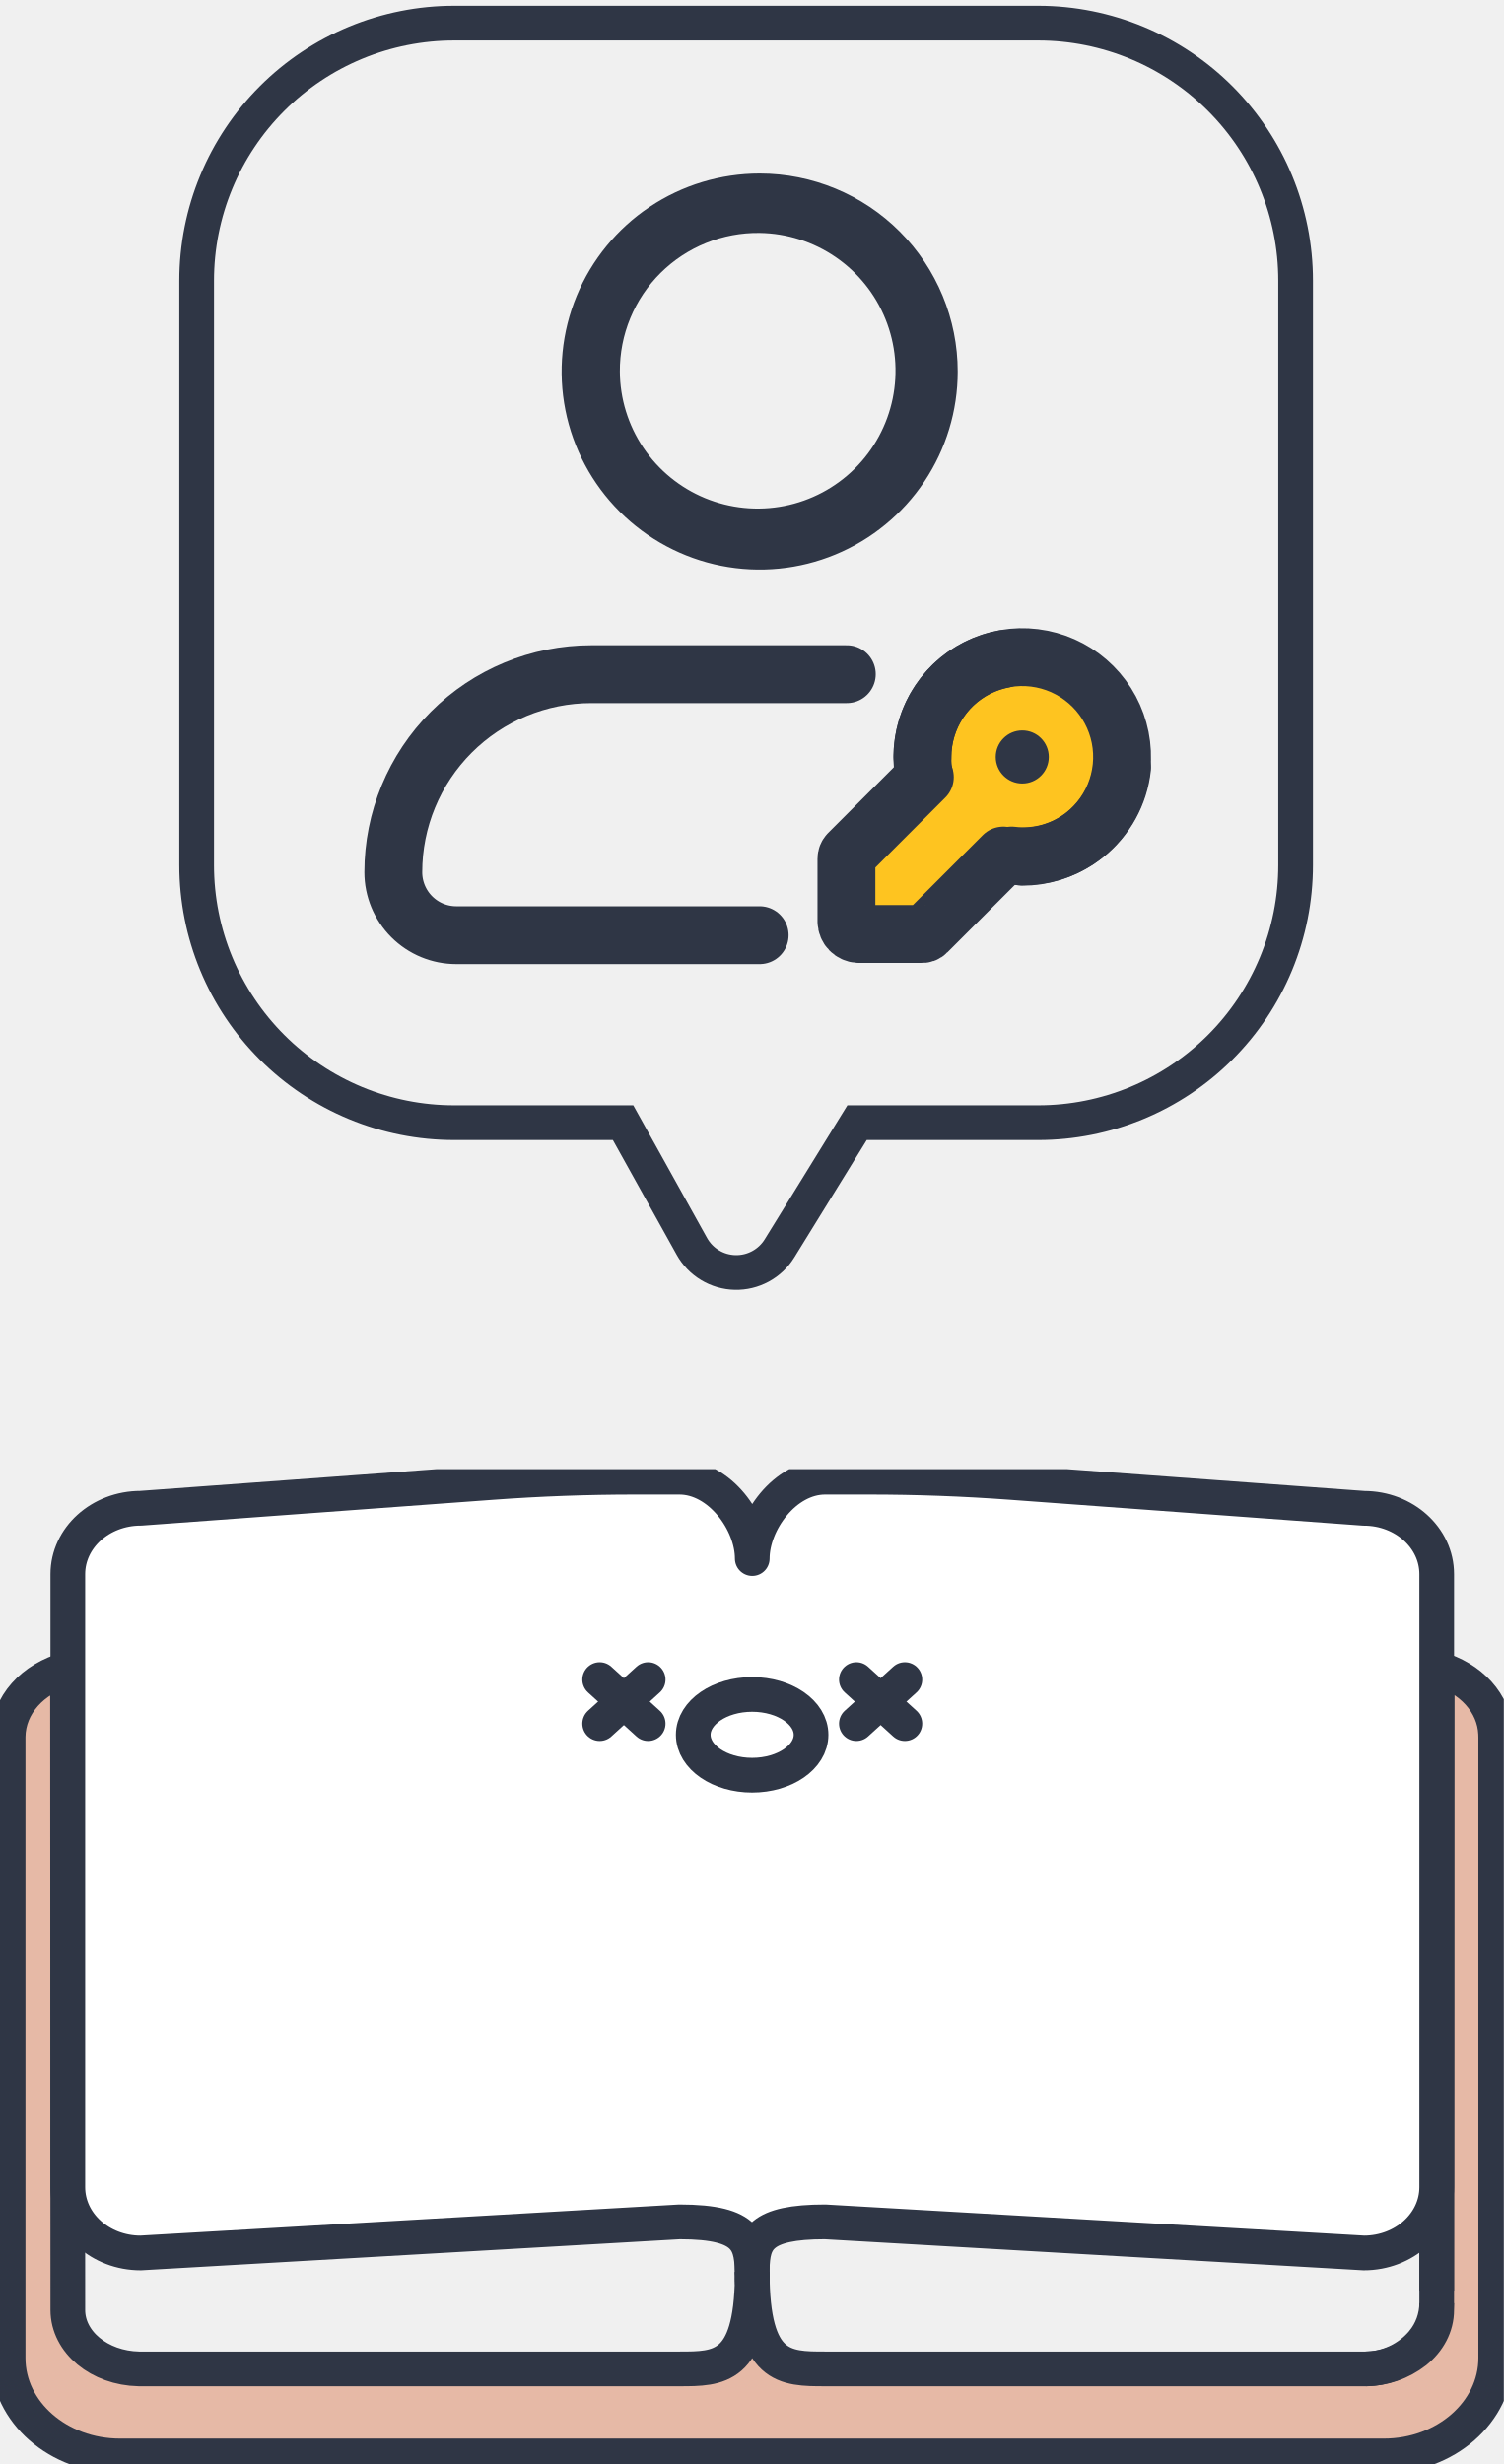
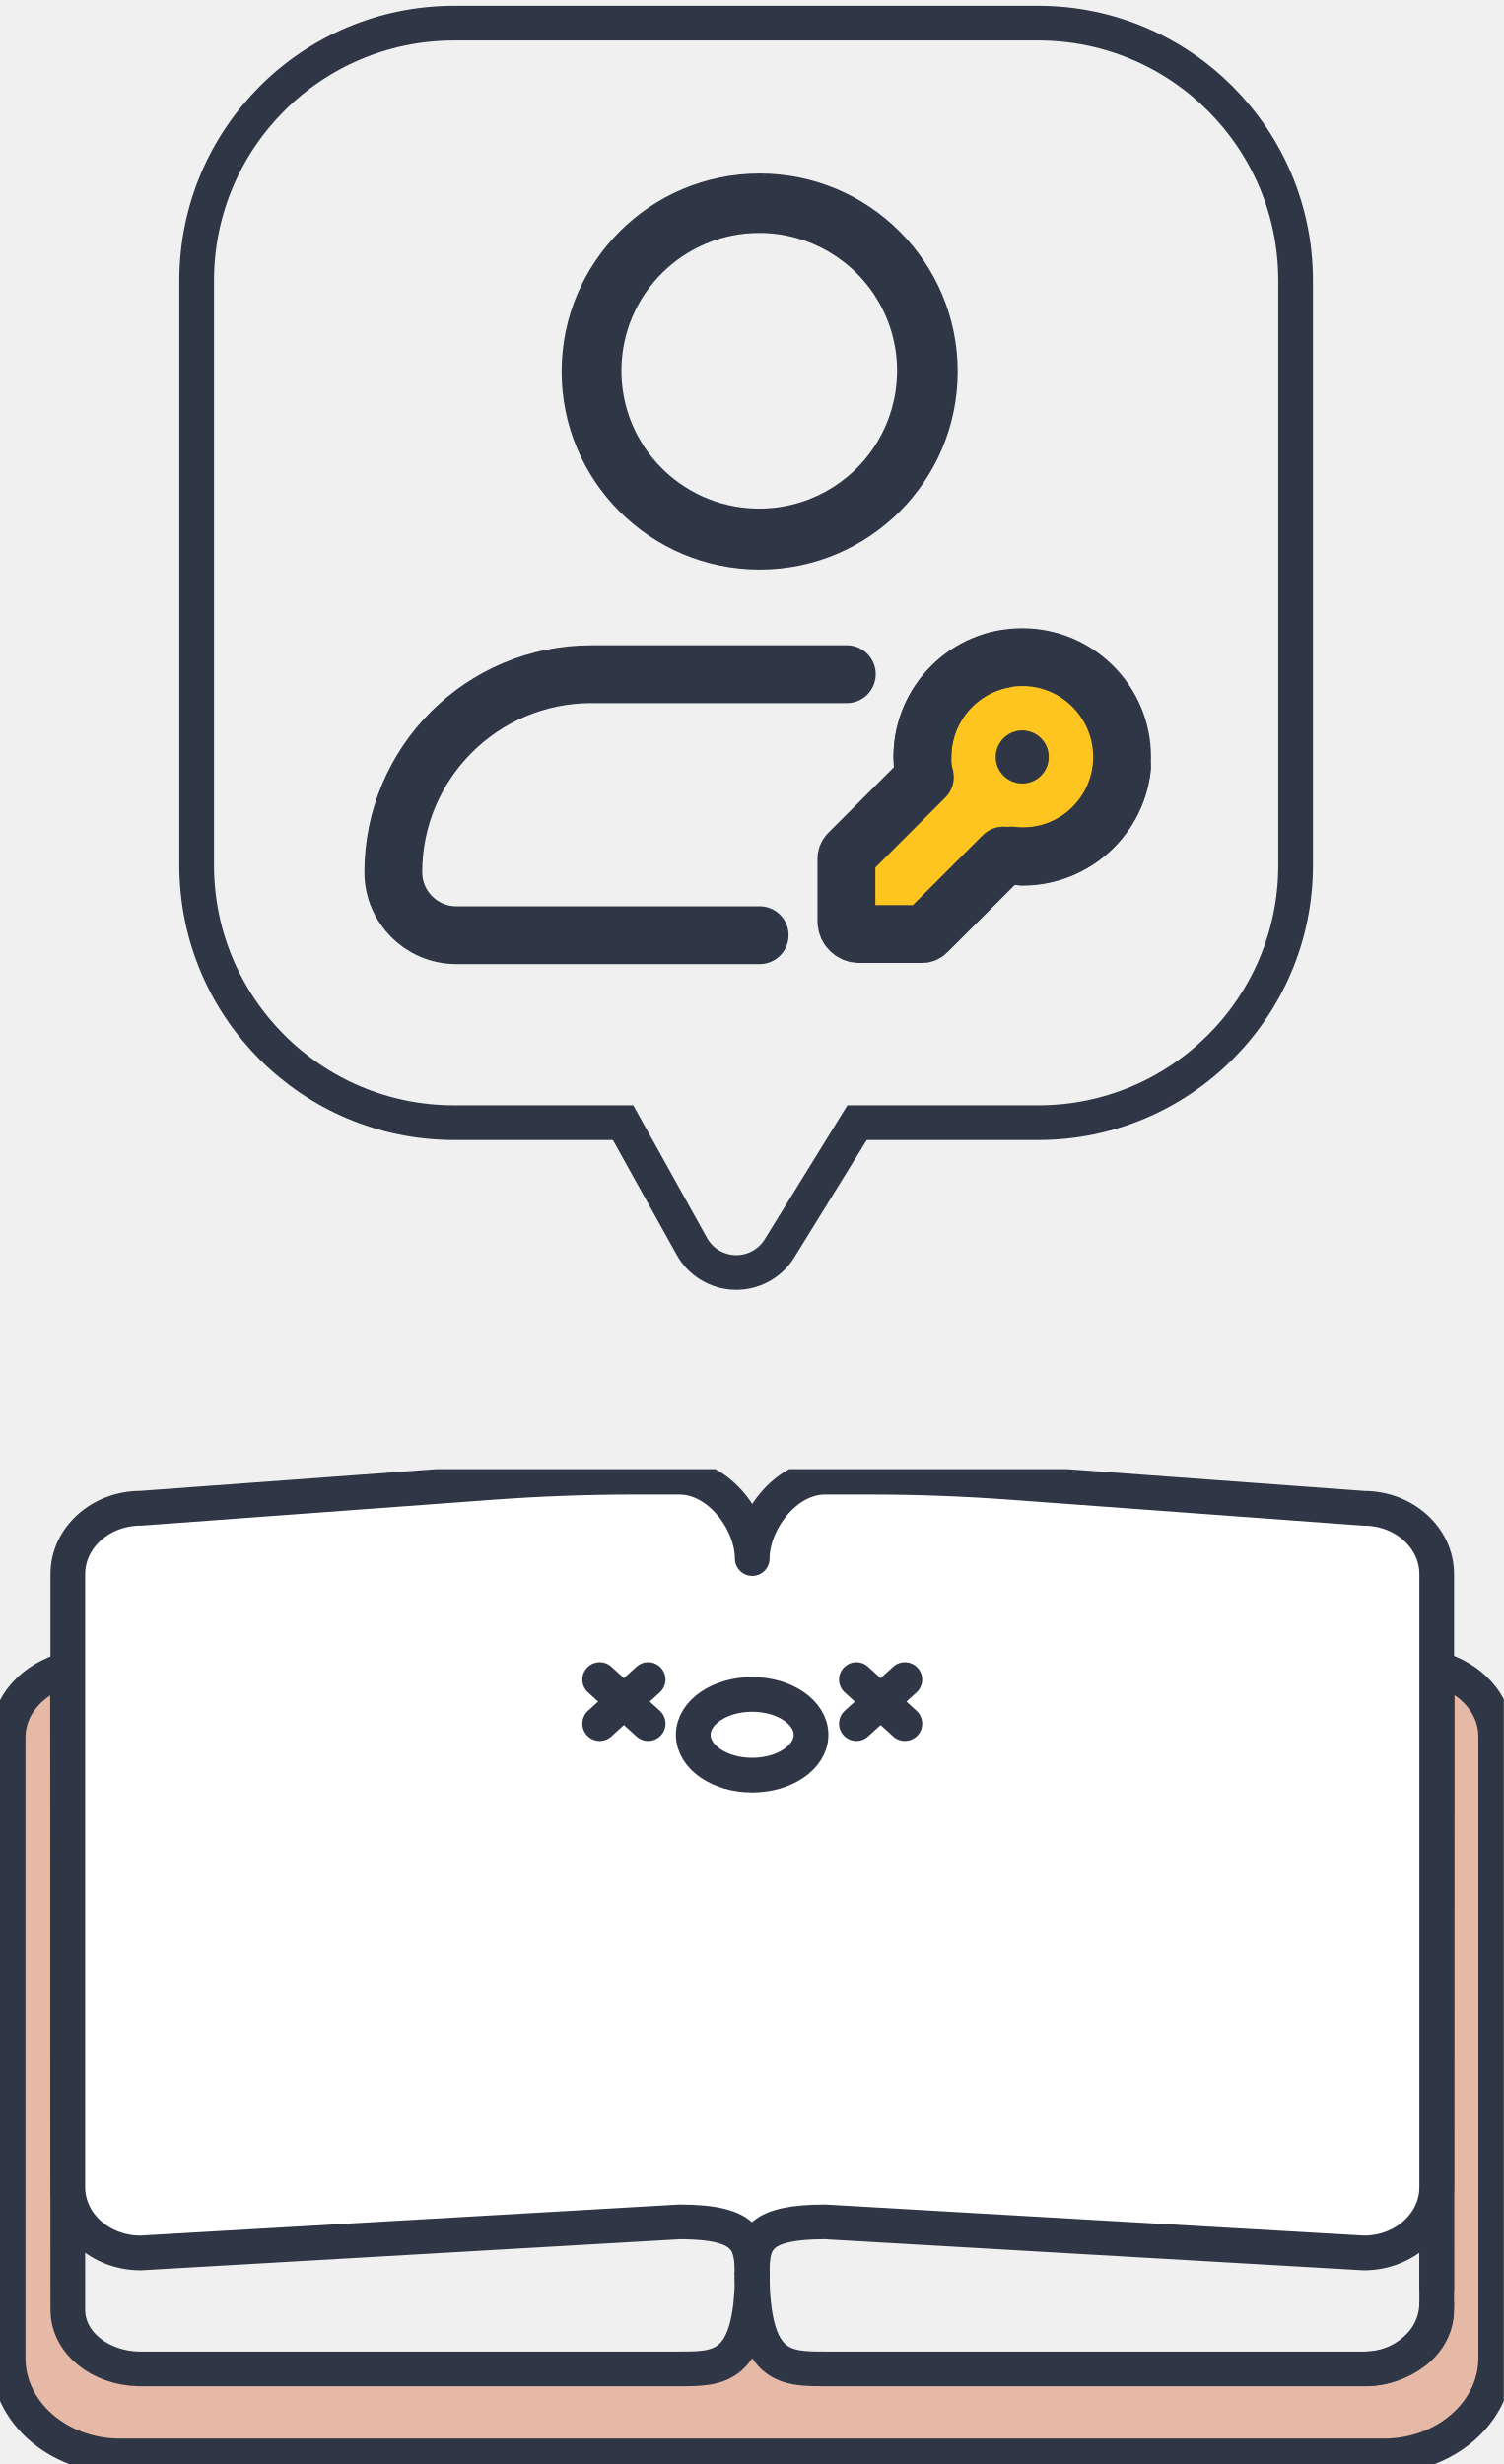
- <svg xmlns="http://www.w3.org/2000/svg" width="130" height="213" viewBox="0 0 130 213" fill="none">
-   <g clip-path="url(#clip0_2648_4888)">
-     <path d="M11.961 207.706C8.559 207.627 5.828 205.113 5.828 202.021V147.209" stroke="#2F3645" stroke-width="3" stroke-miterlimit="10" />
-     <path d="M65.029 170.334V196.184V196.402" stroke="#2F3645" stroke-width="3" stroke-miterlimit="10" stroke-linecap="round" />
-     <path d="M65.029 197.257V197.15" stroke="#2F3645" stroke-width="3" stroke-miterlimit="10" stroke-linecap="round" />
-     <path d="M129.299 150.204V203.843C129.299 208.515 124.966 212.303 119.625 212.303H10.377C5.032 212.303 0.702 208.514 0.702 203.843V150.13C0.733 147.404 2.803 145.108 5.837 144.28L5.863 199.093V199.687C5.863 202.461 8.594 204.707 11.996 204.779H58.733C62.144 204.779 64.92 204.779 65.026 196.873C65.026 196.915 65.026 196.959 65.026 197.003C65.026 197.047 65.026 197.099 65.026 197.149V196.401C65.026 204.779 67.844 204.779 71.321 204.779H118.065C119.621 204.767 121.129 204.242 122.354 203.288C123.493 202.366 124.198 201.097 124.198 199.687V197.172L124.225 144.219C127.156 145.039 129.173 147.234 129.291 149.867C129.296 149.979 129.299 150.09 129.299 150.204Z" fill="#E6B9A6" stroke="#2F3645" stroke-width="3" stroke-miterlimit="10" />
-     <path d="M124.198 144.219V189.068V197.172V198.009" stroke="#2F3645" stroke-width="3" stroke-miterlimit="10" />
-     <path d="M124.198 199.092C124.195 200.317 123.766 201.504 122.985 202.45C122.97 202.471 122.954 202.49 122.939 202.507C122.336 203.21 121.59 203.777 120.749 204.169C119.908 204.561 118.993 204.77 118.065 204.781" stroke="#2F3645" stroke-width="3" stroke-miterlimit="10" />
-     <path d="M65.029 196.402C65.029 196.534 65.029 196.662 65.029 196.789C65.027 196.795 65.027 196.801 65.029 196.807C65.029 196.824 65.029 196.84 65.029 196.858V196.874" stroke="#2F3645" stroke-width="3" stroke-miterlimit="10" />
-     <path d="M124.198 136.076V189.068C124.198 192.209 121.379 194.755 117.903 194.755L71.324 192.067C65.672 192.067 65.073 193.596 65.029 196.185C65.029 196.379 65.029 196.582 65.029 196.789C65.027 196.795 65.027 196.801 65.029 196.807V197.004C65.029 196.96 65.029 196.916 65.029 196.874V196.858C64.998 193.888 64.807 192.067 58.736 192.067L12.155 194.755C8.678 194.755 5.863 192.209 5.863 189.068V136.076C5.863 132.934 8.682 130.381 12.166 130.381L42.544 128.15C46.638 127.849 50.742 127.698 54.857 127.697H58.734C62.211 127.697 65.03 131.59 65.03 134.731C65.03 131.59 67.849 127.697 71.326 127.697H75.137C79.241 127.697 83.336 127.848 87.422 128.15L117.911 130.387C121.379 130.387 124.198 132.934 124.198 136.076Z" fill="white" stroke="#2F3645" stroke-width="3" stroke-linejoin="round" />
-     <path d="M65.02 153.457C67.832 153.457 70.112 151.894 70.112 149.966C70.112 148.038 67.832 146.475 65.02 146.475C62.207 146.475 59.928 148.038 59.928 149.966C59.928 151.894 62.207 153.457 65.02 153.457Z" stroke="#2F3645" stroke-width="3" stroke-miterlimit="10" stroke-linecap="round" />
-     <path d="M74.032 145.191L78.222 148.998" stroke="#2F3645" stroke-width="3" stroke-miterlimit="10" stroke-linecap="round" />
-     <path d="M74.032 148.998L78.222 145.191" stroke="#2F3645" stroke-width="3" stroke-miterlimit="10" stroke-linecap="round" />
-     <path d="M51.84 145.191L56.03 148.998" stroke="#2F3645" stroke-width="3" stroke-miterlimit="10" stroke-linecap="round" />
-     <path d="M51.84 148.998L56.03 145.191" stroke="#2F3645" stroke-width="3" stroke-miterlimit="10" stroke-linecap="round" />
+ <svg xmlns="http://www.w3.org/2000/svg" width="130" height="213" fill="none">
+   <g clip-path="url(#a)" stroke="#2F3645" stroke-width="3">
+     <path d="M11.961 207.706c-3.402-.079-6.133-2.593-6.133-5.685v-54.812" stroke-miterlimit="10" />
+     <path d="M65.029 170.334v26.068M65.029 197.257v-.107" stroke-miterlimit="10" stroke-linecap="round" />
+     <path d="M129.299 150.204v53.639c0 4.672-4.333 8.46-9.674 8.46H10.377c-5.345 0-9.675-3.789-9.675-8.46V150.13c.03-2.726 2.1-5.022 5.135-5.85l.026 54.813v.594c0 2.774 2.731 5.02 6.133 5.092h46.737c3.41 0 6.187 0 6.293-7.906v.276-.748c0 8.378 2.818 8.378 6.295 8.378h46.744a7.07 7.07 0 0 0 4.289-1.491c1.139-.922 1.844-2.191 1.844-3.601v-2.515l.027-52.953c2.931.82 4.948 3.015 5.066 5.648.005.112.008.223.008.337z" fill="#E6B9A6" stroke-miterlimit="10" />
+     <path d="M124.198 144.219v53.79M124.198 199.092a5.296 5.296 0 0 1-1.259 3.415 6.507 6.507 0 0 1-2.19 1.662 6.537 6.537 0 0 1-2.684.612M65.029 196.402v.387a.037.037 0 0 0 0 .018v.067" stroke-miterlimit="10" />
+     <path d="M124.198 136.076v52.992c0 3.141-2.819 5.687-6.295 5.687l-46.579-2.688c-5.652 0-6.251 1.529-6.295 4.118v.604a.037.037 0 0 0 0 .018v.197V196.858c-.031-2.97-.222-4.791-6.293-4.791l-46.581 2.688c-3.477 0-6.292-2.546-6.292-5.687v-52.992c0-3.142 2.82-5.695 6.303-5.695l30.378-2.231a168.41 168.41 0 0 1 12.313-.453h3.877c3.477 0 6.296 3.893 6.296 7.034 0-3.141 2.819-7.034 6.296-7.034h3.81c4.105 0 8.2.151 12.286.453l30.489 2.237c3.468 0 6.287 2.547 6.287 5.689z" fill="#fff" stroke-linejoin="round" />
+     <path d="M65.02 153.457c2.812 0 5.092-1.563 5.092-3.491 0-1.928-2.28-3.491-5.092-3.491-2.813 0-5.092 1.563-5.092 3.491 0 1.928 2.28 3.491 5.092 3.491zM74.032 145.191l4.19 3.807M74.032 148.998l4.19-3.807M51.84 145.191l4.19 3.807M51.84 148.998l4.19-3.807" stroke-miterlimit="10" stroke-linecap="round" />
  </g>
-   <path d="M89.772 2H39.26C36.337 1.999 33.442 2.575 30.741 3.693C28.041 4.811 25.587 6.45 23.52 8.517C21.453 10.583 19.813 13.037 18.695 15.737C17.576 18.438 17 21.332 17 24.255V74.794C17 77.717 17.576 80.611 18.695 83.312C19.813 86.012 21.453 88.466 23.52 90.532C25.587 92.599 28.041 94.238 30.741 95.356C33.442 96.475 36.337 97.05 39.26 97.049H53.862L59.811 107.747C60.183 108.416 60.724 108.976 61.379 109.371C62.034 109.767 62.782 109.984 63.547 110.001C64.312 110.019 65.068 109.836 65.741 109.472C66.414 109.107 66.98 108.573 67.382 107.922L74.091 97.049H89.745C92.668 97.049 95.561 96.474 98.262 95.355C100.962 94.237 103.415 92.597 105.482 90.531C107.548 88.464 109.188 86.011 110.306 83.311C111.424 80.611 112 77.717 112 74.794V24.255C112 18.357 109.659 12.701 105.491 8.528C101.323 4.355 95.669 2.007 89.772 2Z" stroke="#2F3645" stroke-width="3" stroke-miterlimit="10" />
-   <path d="M65.671 20.136C68.017 20.169 70.3 20.895 72.236 22.222C74.171 23.548 75.672 25.417 76.549 27.593C77.427 29.769 77.642 32.155 77.169 34.453C76.696 36.751 75.555 38.859 73.888 40.511C72.222 42.163 70.105 43.286 67.803 43.74C65.501 44.193 63.117 43.957 60.948 43.061C58.78 42.165 56.924 40.648 55.614 38.702C54.304 36.755 53.598 34.465 53.584 32.119C53.575 30.534 53.882 28.963 54.488 27.499C55.093 26.034 55.984 24.704 57.11 23.588C58.236 22.473 59.572 21.592 61.042 21C62.512 20.407 64.086 20.113 65.671 20.136ZM65.671 15C62.285 15 58.975 16.004 56.16 17.885C53.344 19.766 51.15 22.44 49.855 25.568C48.559 28.696 48.22 32.138 48.88 35.459C49.541 38.78 51.171 41.83 53.566 44.224C55.96 46.618 59.01 48.249 62.331 48.91C65.652 49.57 69.094 49.231 72.222 47.935C75.35 46.64 78.024 44.445 79.905 41.63C81.786 38.815 82.79 35.505 82.79 32.119C82.79 27.579 80.986 23.225 77.776 20.014C74.565 16.804 70.211 15 65.671 15Z" fill="#2F3645" />
-   <rect x="81" y="67" width="5" height="7" fill="#FEC420" />
-   <path d="M65.671 80.842H39.444C38 80.842 36.615 80.269 35.594 79.248C34.574 78.227 34 76.842 34 75.398C34 70.858 35.804 66.504 39.014 63.293C42.225 60.083 46.579 58.279 51.119 58.279H73.203" stroke="#2F3645" stroke-width="5" stroke-linecap="round" stroke-linejoin="round" />
-   <path d="M79.744 65.433C79.744 63.726 80.25 62.058 81.198 60.639C82.146 59.22 83.493 58.114 85.07 57.462C86.647 56.808 88.382 56.638 90.055 56.971C91.729 57.303 93.266 58.125 94.473 59.332C95.68 60.538 96.501 62.076 96.834 63.749C97.167 65.423 96.996 67.158 96.343 68.735C95.69 70.311 94.584 71.659 93.165 72.607C91.746 73.555 90.078 74.061 88.372 74.061" fill="#FEC420" />
-   <path d="M79.744 65.433C79.744 63.726 80.25 62.058 81.198 60.639C82.146 59.22 83.493 58.114 85.07 57.462C86.647 56.808 88.382 56.638 90.055 56.971C91.729 57.303 93.266 58.125 94.473 59.332C95.68 60.538 96.501 62.076 96.834 63.749C97.167 65.423 96.996 67.158 96.343 68.735C95.69 70.311 94.584 71.659 93.165 72.607C91.746 73.555 90.078 74.061 88.372 74.061" stroke="#2F3645" stroke-width="5" stroke-linecap="round" stroke-linejoin="round" />
-   <path d="M79.95 67.181L73.341 73.789C73.23 73.91 73.169 74.069 73.17 74.234V79.678C73.178 79.951 73.288 80.211 73.478 80.407C73.668 80.604 73.925 80.722 74.198 80.739H79.641C79.729 80.751 79.819 80.742 79.902 80.713C79.986 80.683 80.061 80.633 80.121 80.568L86.729 73.96" fill="#FEC420" />
-   <path d="M79.95 67.181L73.341 73.789C73.23 73.91 73.169 74.069 73.17 74.234V79.678C73.178 79.951 73.288 80.211 73.478 80.407C73.668 80.604 73.925 80.722 74.198 80.739H79.641C79.729 80.751 79.819 80.742 79.902 80.713C79.986 80.683 80.061 80.633 80.121 80.568L86.729 73.96" stroke="#2F3645" stroke-width="5" stroke-linecap="round" stroke-linejoin="round" />
-   <path d="M88.371 67.73C89.638 67.73 90.665 66.703 90.665 65.436C90.665 64.169 89.638 63.142 88.371 63.142C87.104 63.142 86.077 64.169 86.077 65.436C86.077 66.703 87.104 67.73 88.371 67.73Z" fill="#2F3645" />
-   <path d="M79.879 67.007C79.468 64.77 79.957 62.461 81.239 60.583C82.522 58.704 84.494 57.407 86.727 56.976" stroke="#2F3645" stroke-width="5" stroke-linecap="round" stroke-linejoin="round" />
-   <path d="M97 66.357C96.877 67.486 96.531 68.578 95.983 69.572C95.435 70.566 94.696 71.442 93.808 72.149C92.92 72.856 91.9 73.379 90.809 73.69C89.717 74 88.575 74.092 87.448 73.958" stroke="#2F3645" stroke-width="5" stroke-linecap="round" stroke-linejoin="round" />
+   <path d="M89.772 2H39.259A22.255 22.255 0 0 0 17 24.255v50.54a22.255 22.255 0 0 0 22.26 22.254h14.602l5.949 10.698a4.388 4.388 0 0 0 3.736 2.254 4.396 4.396 0 0 0 3.835-2.079l6.71-10.873h15.653A22.256 22.256 0 0 0 112 74.794V24.255A22.255 22.255 0 0 0 89.772 2z" stroke="#2F3645" stroke-width="3" stroke-miterlimit="10" />
+   <path d="M65.67 20.136a11.915 11.915 0 1 1-.342 23.826 11.915 11.915 0 0 1 .343-23.826zm0-5.136a17.119 17.119 0 1 0 0 34.238 17.119 17.119 0 0 0 0-34.238z" fill="#2F3645" />
+   <path fill="#FEC420" d="M81 67h5v7h-5z" />
+   <path d="M65.67 80.842H39.445A5.444 5.444 0 0 1 34 75.398 17.12 17.12 0 0 1 51.12 58.28h22.083" stroke="#2F3645" stroke-width="5" stroke-linecap="round" stroke-linejoin="round" />
+   <path d="M79.744 65.433a8.628 8.628 0 1 1 8.628 8.628" fill="#FEC420" />
+   <path d="M79.744 65.433a8.628 8.628 0 1 1 8.628 8.628" stroke="#2F3645" stroke-width="5" stroke-linecap="round" stroke-linejoin="round" />
+   <path d="M79.95 67.18 73.34 73.79a.65.65 0 0 0-.17.445v5.444a1.096 1.096 0 0 0 1.026 1.061h5.444a.548.548 0 0 0 .48-.171l6.608-6.608" fill="#FEC420" />
+   <path d="M79.95 67.18 73.34 73.79a.65.65 0 0 0-.17.445v5.444a1.096 1.096 0 0 0 1.026 1.061h5.444a.548.548 0 0 0 .48-.171l6.608-6.608" stroke="#2F3645" stroke-width="5" stroke-linecap="round" stroke-linejoin="round" />
+   <path d="M88.37 67.73a2.294 2.294 0 1 0 0-4.588 2.294 2.294 0 0 0 0 4.588z" fill="#2F3645" />
+   <path d="M79.88 67.007a8.628 8.628 0 0 1 6.847-10.031M97 66.357a8.594 8.594 0 0 1-9.552 7.601" stroke="#2F3645" stroke-width="5" stroke-linecap="round" stroke-linejoin="round" />
  <defs>
-     <clipPath id="clip0_2648_4888">
-       <rect width="130" height="86" fill="white" transform="translate(0 127)" />
+     <clipPath id="a">
+       <path fill="#fff" transform="translate(0 127)" d="M0 0h130v86H0z" />
    </clipPath>
  </defs>
</svg>
